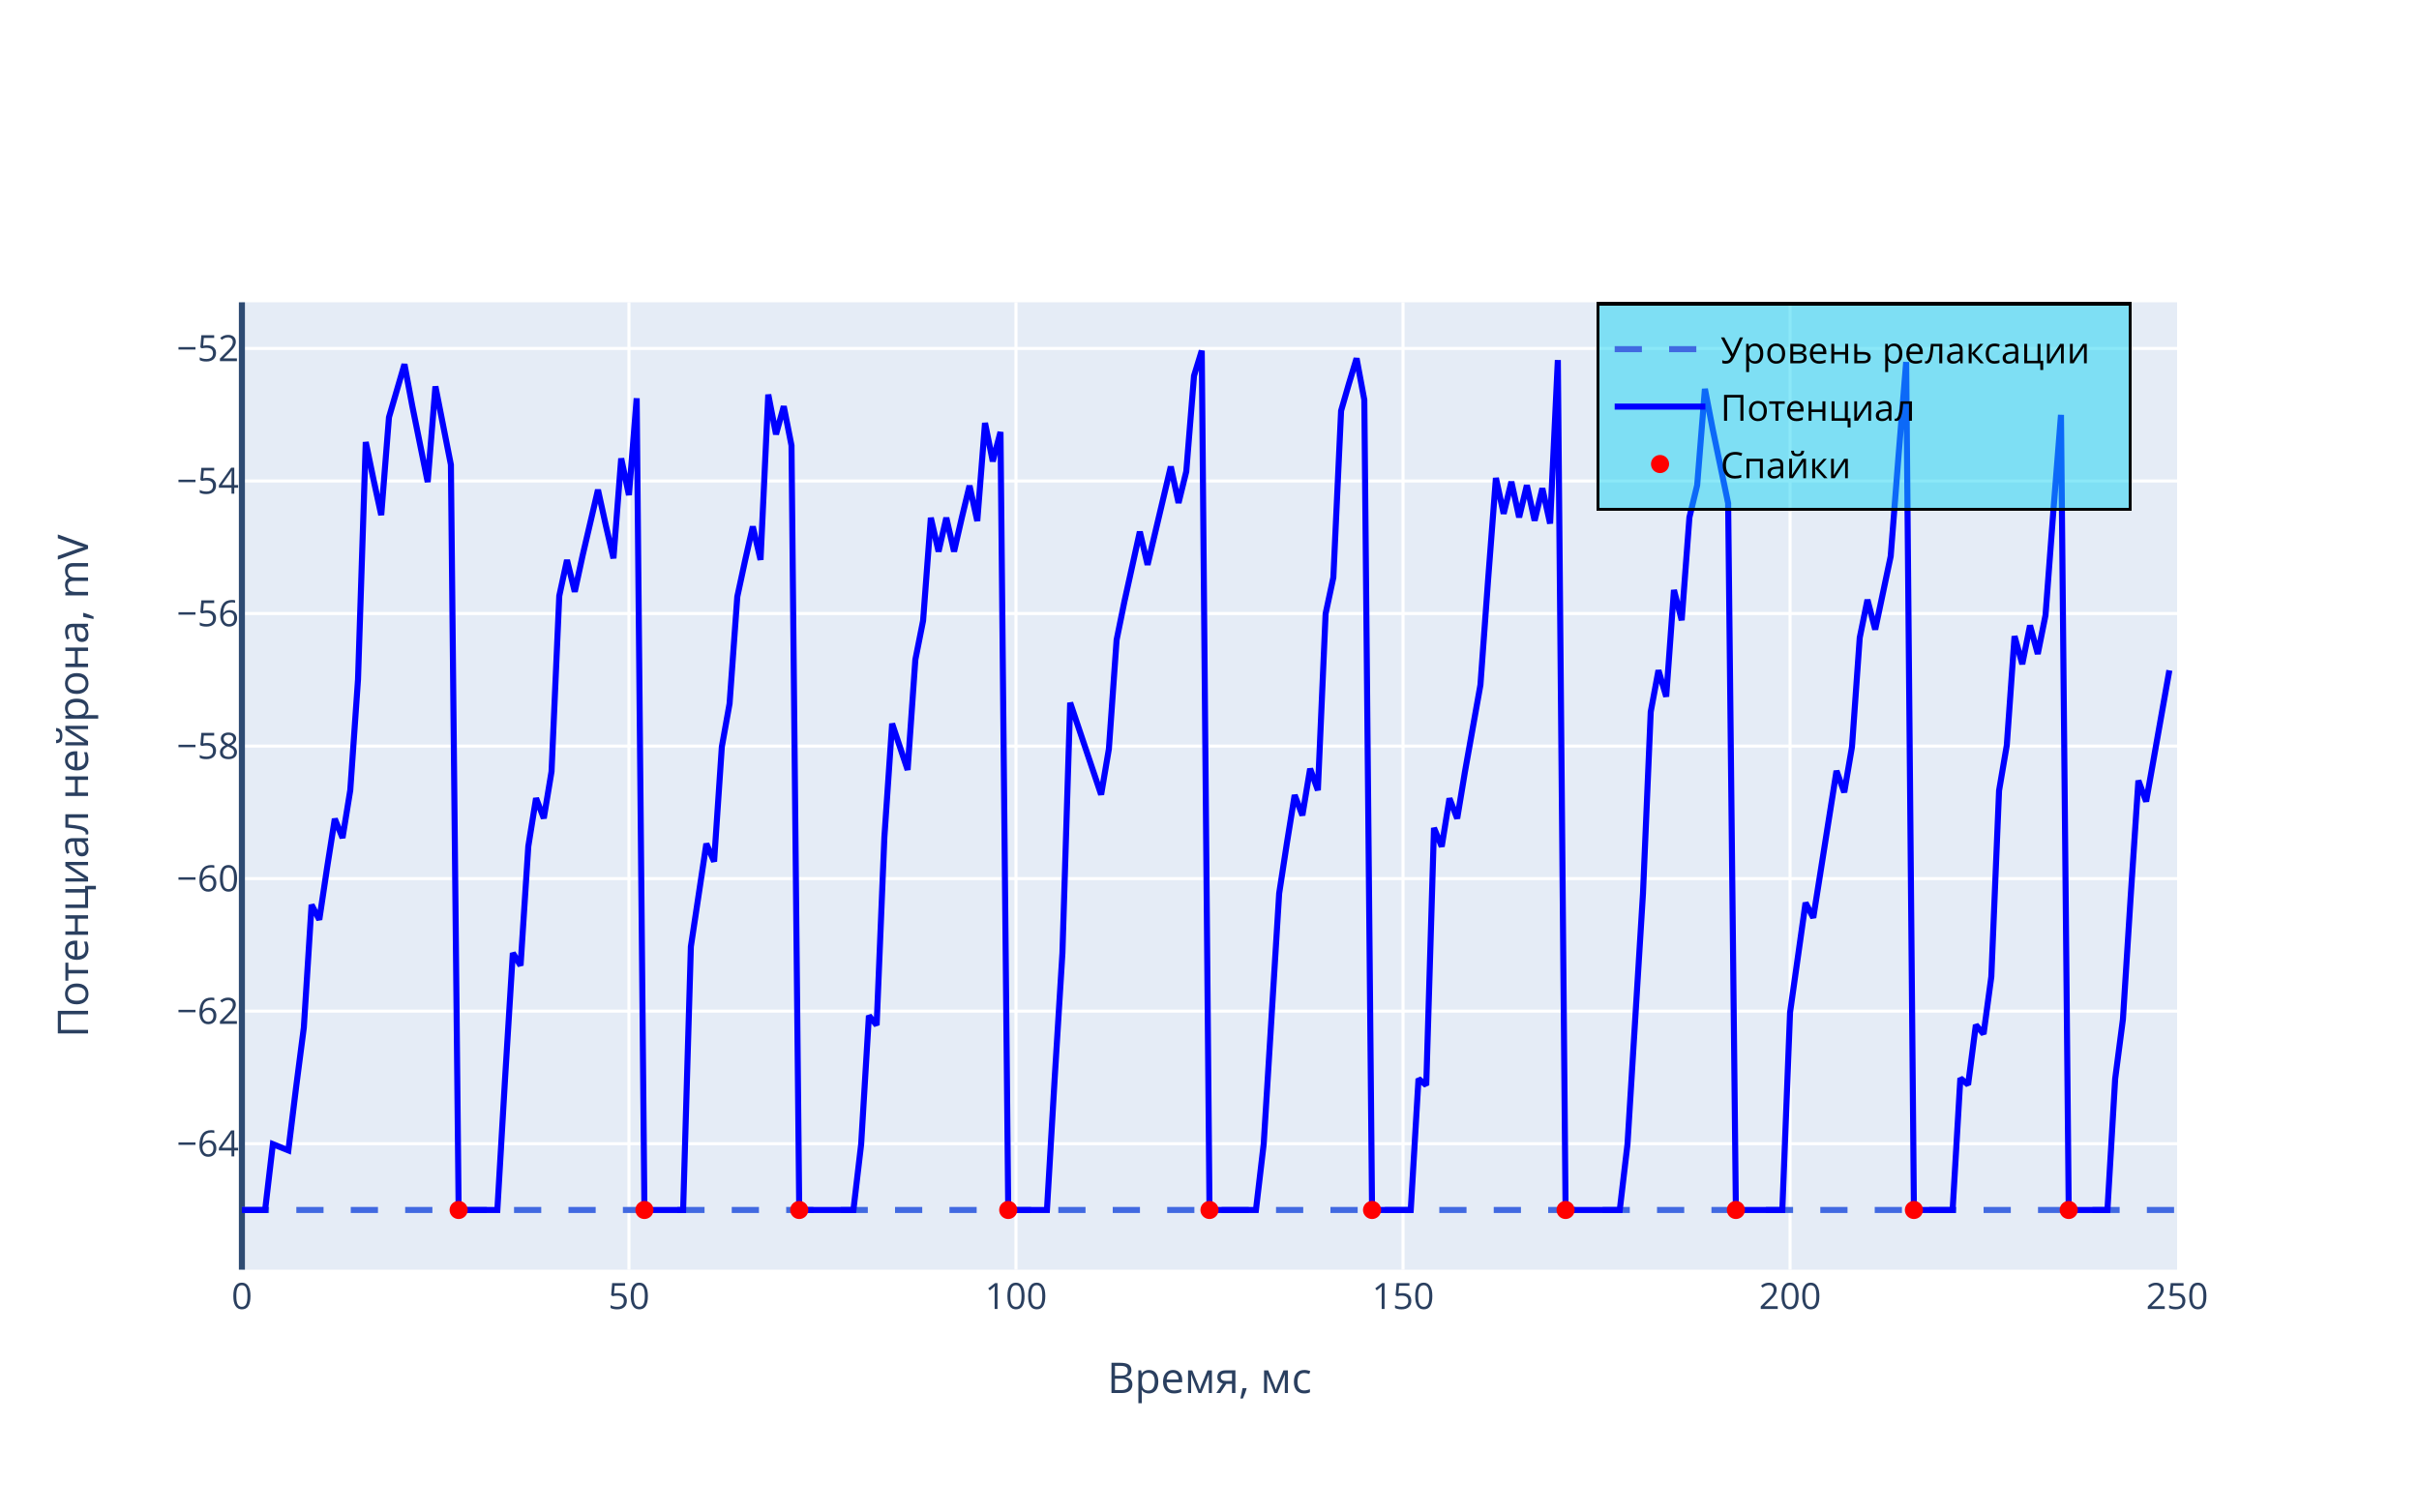
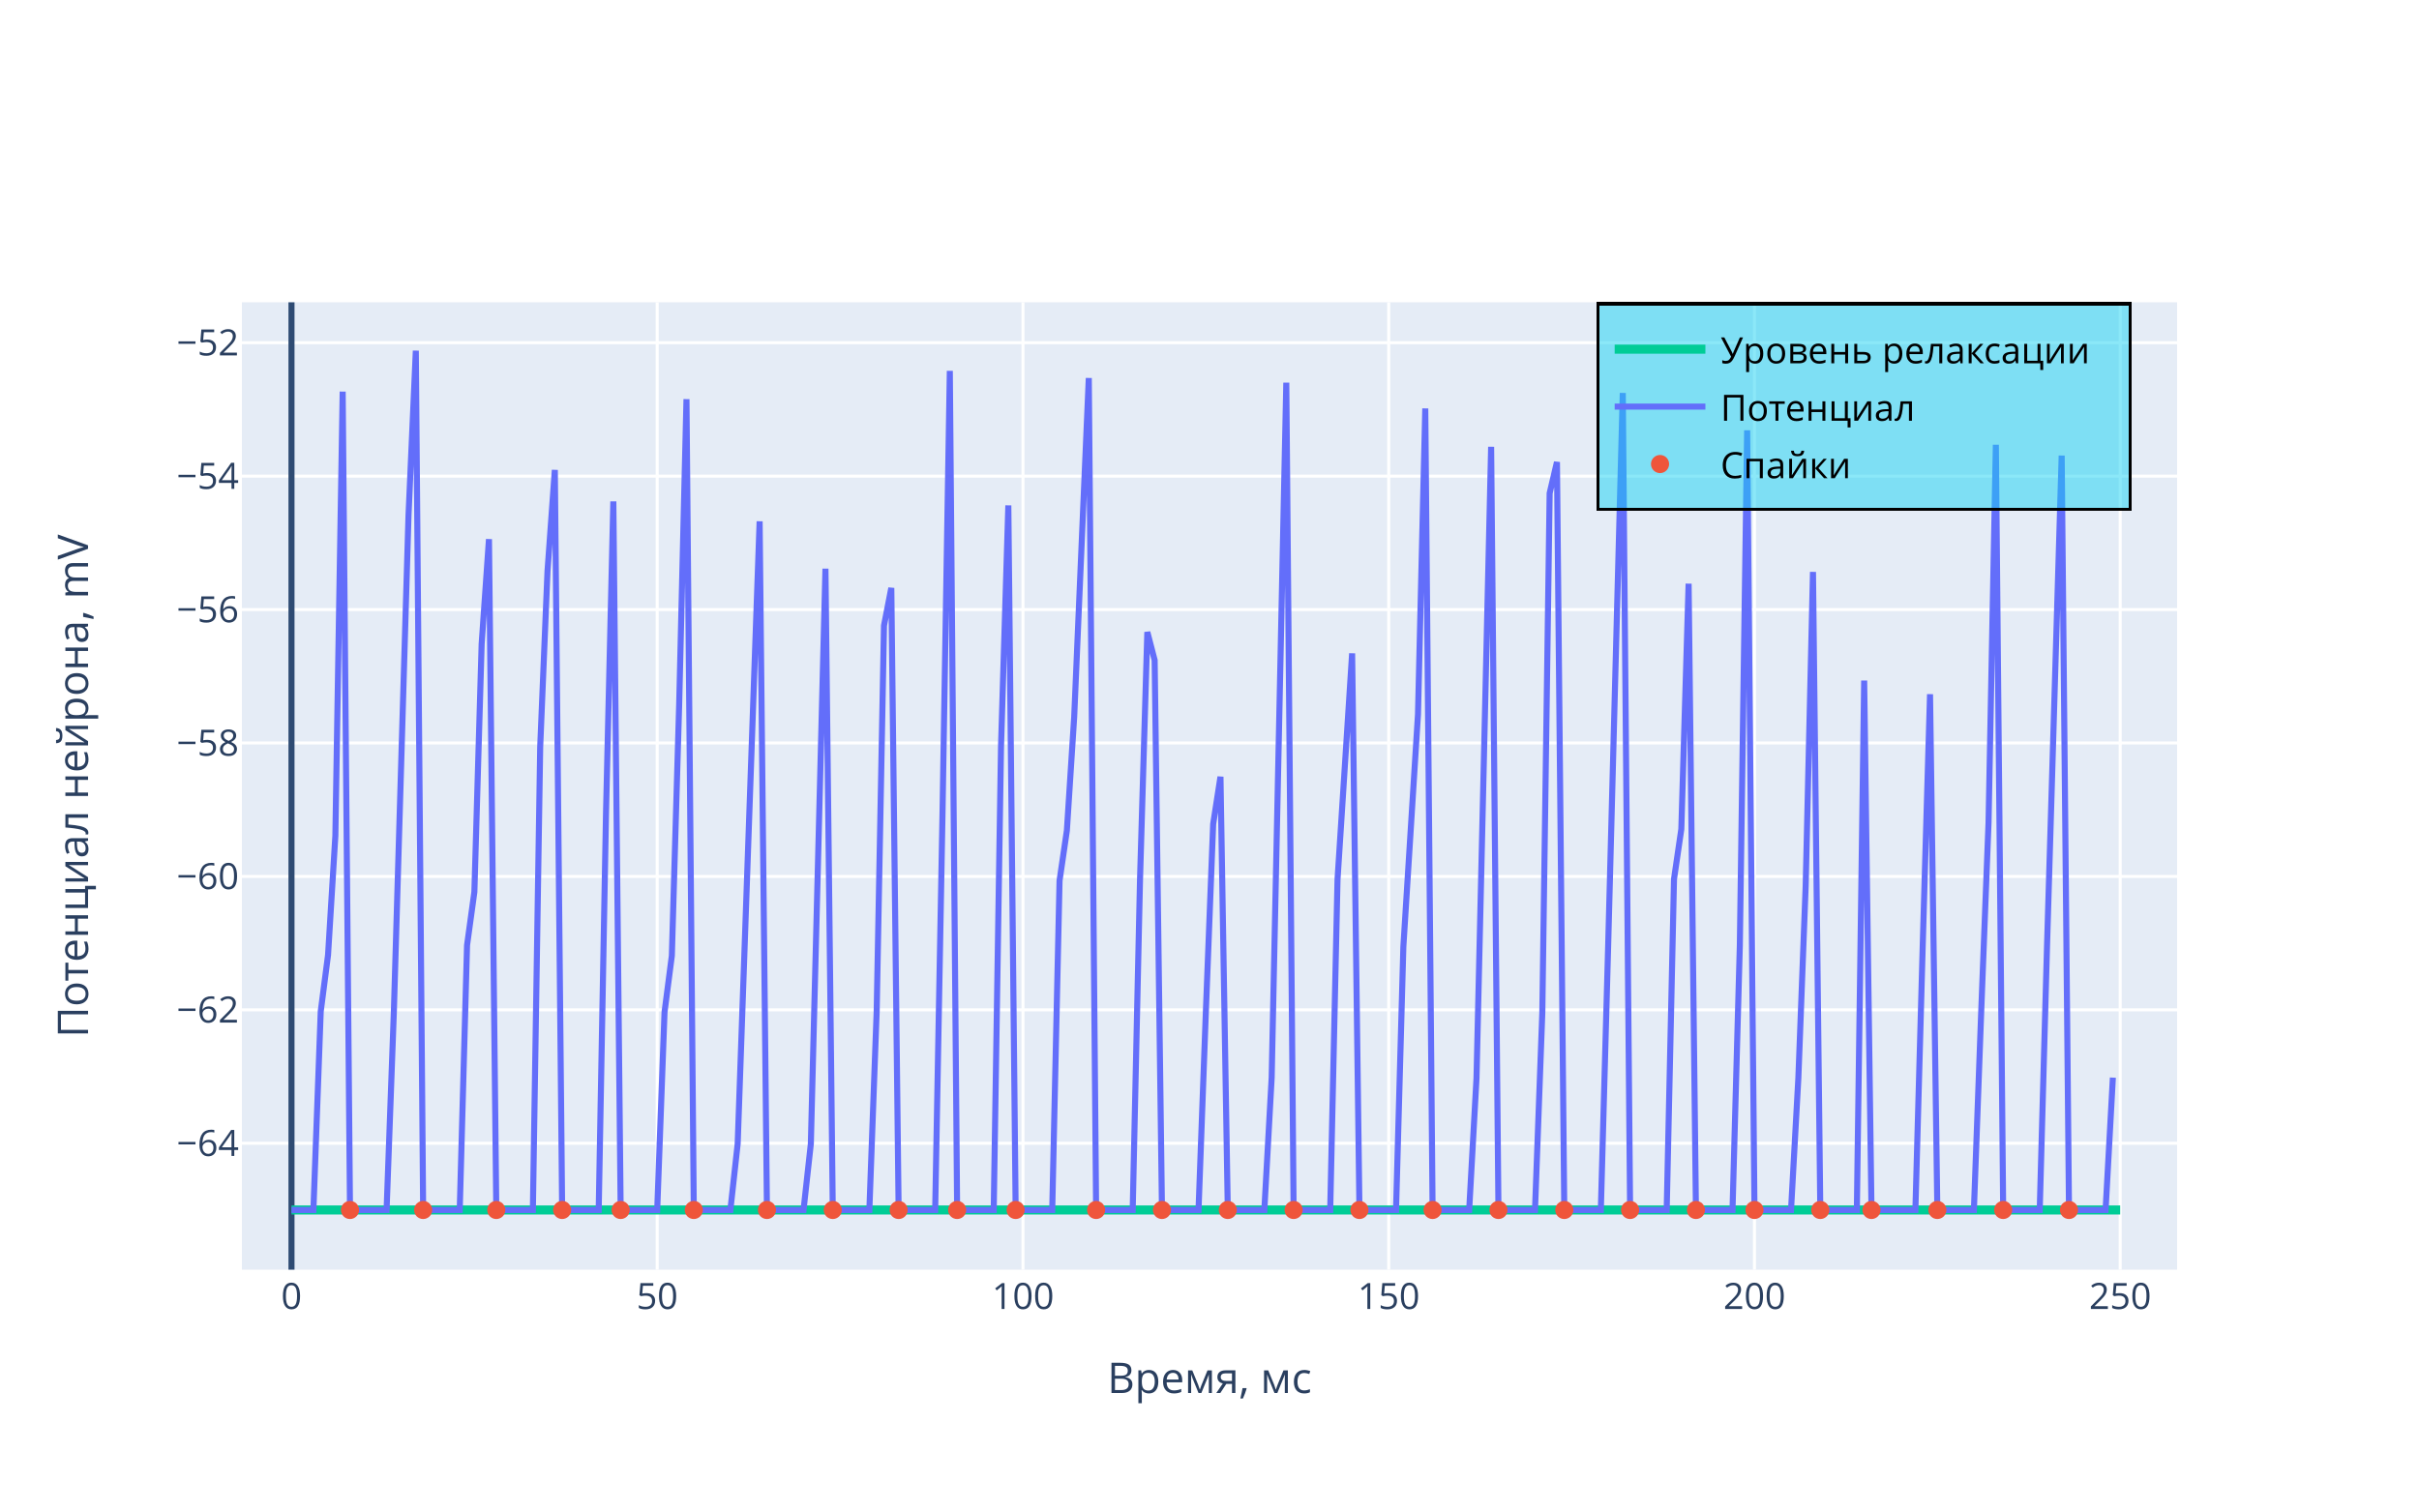
<svg xmlns="http://www.w3.org/2000/svg" class="main-svg" width="800" height="500" style="" viewBox="0 0 800 500">
  <rect x="0" y="0" width="800" height="500" style="fill: rgb(255, 255, 255); fill-opacity: 1;" />
-   <defs id="defs-ab6179">
+   <defs id="defs-a1946f">
    <g class="clips">
-       <clipPath id="clipab6179xyplot" class="plotclip">
+       <clipPath id="clipa1946fxyplot" class="plotclip">
        <rect width="640" height="320" />
      </clipPath>
-       <clipPath class="axesclip" id="clipab6179x">
+       <clipPath class="axesclip" id="clipa1946fx">
        <rect x="80" y="0" width="640" height="500" />
      </clipPath>
-       <clipPath class="axesclip" id="clipab6179y">
+       <clipPath class="axesclip" id="clipa1946fy">
        <rect x="0" y="100" width="800" height="320" />
      </clipPath>
-       <clipPath class="axesclip" id="clipab6179xy">
+       <clipPath class="axesclip" id="clipa1946fxy">
        <rect x="80" y="100" width="640" height="320" />
      </clipPath>
    </g>
    <g class="gradients" />
  </defs>
  <g class="bglayer">
    <rect class="bg" x="80" y="100" width="640" height="320" style="fill: rgb(229, 236, 246); fill-opacity: 1; stroke-width: 0;" />
  </g>
  <g class="layer-below">
    <g class="imagelayer" />
    <g class="shapelayer" />
  </g>
  <g class="cartesianlayer">
    <g class="subplot xy">
      <g class="layer-subplot">
        <g class="shapelayer" />
        <g class="imagelayer" />
      </g>
      <g class="gridlayer">
        <g class="x">
-           <path class="xgrid crisp" transform="translate(208,0)" d="M0,100v320" style="stroke: rgb(255, 255, 255); stroke-opacity: 1; stroke-width: 1px;" />
-           <path class="xgrid crisp" transform="translate(336,0)" d="M0,100v320" style="stroke: rgb(255, 255, 255); stroke-opacity: 1; stroke-width: 1px;" />
-           <path class="xgrid crisp" transform="translate(464,0)" d="M0,100v320" style="stroke: rgb(255, 255, 255); stroke-opacity: 1; stroke-width: 1px;" />
-           <path class="xgrid crisp" transform="translate(592,0)" d="M0,100v320" style="stroke: rgb(255, 255, 255); stroke-opacity: 1; stroke-width: 1px;" />
+           <path class="xgrid crisp" transform="translate(217.35,0)" d="M0,100v320" style="stroke: rgb(255, 255, 255); stroke-opacity: 1; stroke-width: 1px;" />
+           <path class="xgrid crisp" transform="translate(338.31,0)" d="M0,100v320" style="stroke: rgb(255, 255, 255); stroke-opacity: 1; stroke-width: 1px;" />
+           <path class="xgrid crisp" transform="translate(459.27,0)" d="M0,100v320" style="stroke: rgb(255, 255, 255); stroke-opacity: 1; stroke-width: 1px;" />
+           <path class="xgrid crisp" transform="translate(580.23,0)" d="M0,100v320" style="stroke: rgb(255, 255, 255); stroke-opacity: 1; stroke-width: 1px;" />
+           <path class="xgrid crisp" transform="translate(701.18,0)" d="M0,100v320" style="stroke: rgb(255, 255, 255); stroke-opacity: 1; stroke-width: 1px;" />
        </g>
        <g class="y">
-           <path class="ygrid crisp" transform="translate(0,378.33)" d="M80,0h640" style="stroke: rgb(255, 255, 255); stroke-opacity: 1; stroke-width: 1px;" />
-           <path class="ygrid crisp" transform="translate(0,334.48)" d="M80,0h640" style="stroke: rgb(255, 255, 255); stroke-opacity: 1; stroke-width: 1px;" />
-           <path class="ygrid crisp" transform="translate(0,290.64)" d="M80,0h640" style="stroke: rgb(255, 255, 255); stroke-opacity: 1; stroke-width: 1px;" />
-           <path class="ygrid crisp" transform="translate(0,246.8)" d="M80,0h640" style="stroke: rgb(255, 255, 255); stroke-opacity: 1; stroke-width: 1px;" />
-           <path class="ygrid crisp" transform="translate(0,202.95)" d="M80,0h640" style="stroke: rgb(255, 255, 255); stroke-opacity: 1; stroke-width: 1px;" />
-           <path class="ygrid crisp" transform="translate(0,159.11)" d="M80,0h640" style="stroke: rgb(255, 255, 255); stroke-opacity: 1; stroke-width: 1px;" />
-           <path class="ygrid crisp" transform="translate(0,115.26)" d="M80,0h640" style="stroke: rgb(255, 255, 255); stroke-opacity: 1; stroke-width: 1px;" />
+           <path class="ygrid crisp" transform="translate(0,378.18)" d="M80,0h640" style="stroke: rgb(255, 255, 255); stroke-opacity: 1; stroke-width: 1px;" />
+           <path class="ygrid crisp" transform="translate(0,334.05)" d="M80,0h640" style="stroke: rgb(255, 255, 255); stroke-opacity: 1; stroke-width: 1px;" />
+           <path class="ygrid crisp" transform="translate(0,289.91)" d="M80,0h640" style="stroke: rgb(255, 255, 255); stroke-opacity: 1; stroke-width: 1px;" />
+           <path class="ygrid crisp" transform="translate(0,245.77)" d="M80,0h640" style="stroke: rgb(255, 255, 255); stroke-opacity: 1; stroke-width: 1px;" />
+           <path class="ygrid crisp" transform="translate(0,201.64)" d="M80,0h640" style="stroke: rgb(255, 255, 255); stroke-opacity: 1; stroke-width: 1px;" />
+           <path class="ygrid crisp" transform="translate(0,157.5)" d="M80,0h640" style="stroke: rgb(255, 255, 255); stroke-opacity: 1; stroke-width: 1px;" />
+           <path class="ygrid crisp" transform="translate(0,113.36)" d="M80,0h640" style="stroke: rgb(255, 255, 255); stroke-opacity: 1; stroke-width: 1px;" />
        </g>
      </g>
      <g class="zerolinelayer">
-         <path class="xzl zl crisp" transform="translate(80,0)" d="M0,100v320" style="stroke: rgb(46, 75, 115); stroke-opacity: 1; stroke-width: 2px;" />
+         <path class="xzl zl crisp" transform="translate(96.4,0)" d="M0,100v320" style="stroke: rgb(46, 75, 115); stroke-opacity: 1; stroke-width: 2px;" />
      </g>
      <path class="xlines-below" />
      <path class="ylines-below" />
      <g class="overlines-below" />
      <g class="xaxislayer-below" />
      <g class="yaxislayer-below" />
      <g class="overaxes-below" />
-       <g class="plot" transform="translate(80, 100)" clip-path="url('#clipab6179xyplot')">
+       <g class="plot" transform="translate(80, 100)" clip-path="url('#clipa1946fxyplot')">
        <g class="scatterlayer mlayer">
-           <g class="trace scatter traced00b2b62-f6f3-4938-b02b-cd293ca7636c" style="stroke-miterlimit: 2; opacity: 1;">
+           <g class="trace scatter trace1aacc60c-46f0-4ff7-a05c-959d903c5d66" style="stroke-miterlimit: 2; opacity: 1;">
            <g class="fills" />
            <g class="errorbars" />
            <g class="lines">
-               <path class="js-line" d="M0,300.25L640,300.25" style="vector-effect: non-scaling-stroke; fill: none; stroke: rgb(65, 105, 225); stroke-opacity: 1; stroke-width: 2px; opacity: 1; stroke-dasharray: 9px, 9px;" />
+               <path class="js-line" d="M16.4,300.25L621.18,300.25" style="vector-effect: non-scaling-stroke; fill: none; stroke: rgb(0, 204, 150); stroke-opacity: 1; stroke-width: 3px; opacity: 1;" />
            </g>
            <g class="points" />
            <g class="text" />
          </g>
-           <g class="trace scatter trace5e21305f-dc2d-4767-8a57-55933a7e9024" style="stroke-miterlimit: 2; opacity: 1;">
+           <g class="trace scatter trace7c05cce0-8222-4cb8-ab54-c8e8aa248146" style="stroke-miterlimit: 2; opacity: 1;">
            <g class="fills" />
            <g class="errorbars" />
            <g class="lines">
-               <path class="js-line" d="M0,300.25L7.68,300.25L10.24,278.47L15.36,280.54L17.92,259.72L20.48,239.92L23.04,199.3L25.6,204.22L28.16,187.13L30.72,170.86L33.28,177.17L35.84,161.39L38.4,124.78L40.96,46.22L43.52,58.61L46.08,70.39L48.64,38.04L53.76,20.49L56.32,34.14L61.44,59.46L64,27.82L69.12,53.74L71.68,300.25L84.48,300.25L87.04,256.69L89.6,215.25L92.16,219.39L94.72,179.95L97.28,164.04L99.84,170.68L102.4,155.22L104.96,97.12L107.52,85.25L110.08,95.74L112.64,83.93L117.76,62.02L120.32,73.64L122.88,84.69L125.44,51.64L128,63.77L130.56,31.74L133.12,300.25L135.68,300.25L145.92,300.25L148.48,213.13L153.6,179.09L156.16,185L158.72,147.06L161.28,132.75L163.84,97.36L166.4,85.48L168.96,74.17L171.52,85.2L174.08,30.52L176.64,43.67L179.2,34.4L181.76,47.37L184.32,300.25L186.88,300.25L202.24,300.25L204.8,278.47L207.36,235.98L209.92,239.11L212.48,176.92L215.04,139.37L220.16,154.68L222.72,118.22L225.28,105.32L227.84,71.27L230.4,82.44L232.96,71.28L235.52,82.44L238.08,71.28L240.64,60.67L243.2,72.35L245.76,39.91L248.32,52.61L250.88,42.9L253.44,300.25L266.24,300.25L268.8,256.69L271.36,215.26L273.92,132.45L284.16,162.86L286.72,147.78L289.28,111.66L291.84,99.08L296.96,75.88L299.52,86.83L307.2,54.35L309.76,66.35L312.32,55.97L314.88,24.32L317.44,16L320,300.25L335.36,300.25L337.92,278.47L343.04,195.54L345.6,178.87L348.16,163.01L350.72,169.7L353.28,154.29L355.84,161.41L358.4,103.01L360.96,91.02L363.52,35.89L366.08,27L368.64,18.54L371.2,32.28L373.76,300.25L376.32,300.25L386.56,300.25L389.12,256.86L391.68,258.98L394.24,173.87L396.8,180.03L399.36,164.11L401.92,170.75L404.48,155.29L409.6,126.58L412.16,91.49L414.72,58.11L417.28,69.92L419.84,59.37L422.4,71.12L424.96,60.52L427.52,72.21L430.08,61.55L432.64,73.19L435.2,19.1L437.76,300.25L455.68,300.25L458.24,278.47L463.36,195.55L465.92,135.48L468.48,121.74L471.04,130.44L473.6,95.16L476.16,105.17L478.72,71.12L481.28,60.51L483.84,28.64L486.4,41.89L491.52,66.48L494.08,300.25L509.44,300.25L512,234.91L517.12,198.63L519.68,203.58L527.36,155L529.92,162.09L532.48,147.04L535.04,110.95L537.6,98.4L540.16,108.24L545.28,84.02L547.84,51.18L550.4,19.76L552.96,300.25L565.76,300.25L568.32,256.68L570.88,258.81L573.44,239.05L576,242.03L578.56,223.09L581.12,161.52L583.68,146.5L586.24,110.44L588.8,119.69L591.36,106.89L593.92,116.32L596.48,103.51L599.04,69.55L601.6,37.24L604.16,300.25L616.96,300.25L619.52,256.86L622.08,237.2L624.64,196.71L627.2,158.2L629.76,165.13L637.44,121.74" style="vector-effect: non-scaling-stroke; fill: none; stroke: rgb(0, 0, 255); stroke-opacity: 1; stroke-width: 2px; opacity: 1;" />
+               <path class="js-line" d="M16.4,300.25L23.65,300.25L26.07,234.58L28.49,215.9L30.91,176.48L33.33,29.54L35.75,300.25L47.85,300.25L50.26,234.57L55.1,70.47L57.52,16L59.94,300.25L62.36,300.25L72.04,300.25L74.46,212.69L76.88,195.07L79.29,113L81.71,78.35L84.13,300.25L96.23,300.25L98.65,147.13L101.07,88.92L103.49,55.45L105.91,300.25L108.32,300.25L118,300.25L120.42,168.91L122.84,65.86L125.26,300.25L137.35,300.25L139.77,234.83L142.19,216.13L144.61,133.09L147.03,32.04L149.45,300.25L161.55,300.25L163.96,278.36L171.22,72.45L173.64,300.25L185.74,300.25L188.16,278.36L192.99,88.11L195.41,300.25L207.51,300.25L209.93,234.58L212.35,106.94L214.77,94.48L217.19,300.25L219.61,300.25L229.28,300.25L231.7,169.27L234.12,22.68L236.54,300.25L248.64,300.25L251.05,147.01L253.47,67.18L255.89,300.25L267.99,300.25L270.41,191.31L272.83,174.73L275.25,137.18L280.08,25.05L282.5,300.25L294.6,300.25L297.02,191.04L299.44,109.07L301.86,118.39L304.28,300.25L306.69,300.25L316.37,300.25L318.79,234.83L321.21,172.6L323.63,156.94L326.05,300.25L328.47,300.25L338.14,300.25L340.56,256.47L345.4,26.59L347.82,300.25L359.92,300.25L362.34,190.91L367.17,116.13L369.59,300.25L381.69,300.25L384.11,213.2L388.95,136.31L391.36,35.11L393.78,300.25L396.2,300.25L405.88,300.25L408.3,256.72L413.14,47.8L415.56,300.25L427.65,300.25L430.07,234.83L432.49,63.15L434.91,52.83L437.33,300.25L439.75,300.25L449.42,300.25L451.84,212.94L456.68,29.99L459.1,300.25L471.2,300.25L473.62,190.8L476.04,174.25L478.45,93.08L480.87,300.25L483.29,300.25L492.97,300.25L495.39,212.69L497.81,42.34L500.23,300.25L512.32,300.25L514.74,256.72L517.16,193.17L519.58,89.19L522,300.25L524.42,300.25L534.09,300.25L536.51,125.13L538.93,300.25L541.35,300.25L553.45,300.25L555.87,212.94L558.29,129.64L560.71,300.25L572.8,300.25L575.22,234.58L577.64,172.12L580.06,47.13L582.48,300.25L584.9,300.25L594.57,300.25L596.99,212.69L601.83,50.71L604.25,300.25L616.35,300.25L618.76,256.47" style="vector-effect: non-scaling-stroke; fill: none; stroke: rgb(99, 110, 250); stroke-opacity: 1; stroke-width: 2px; opacity: 1;" />
            </g>
            <g class="points" />
            <g class="text" />
          </g>
-           <g class="trace scatter trace0925702d-c104-47aa-a6a1-ed76e6554675" style="stroke-miterlimit: 2; opacity: 1;">
+           <g class="trace scatter trace1734accd-51f2-407d-a3d0-cf6378fe0af5" style="stroke-miterlimit: 2; opacity: 1;">
            <g class="fills" />
            <g class="errorbars" />
            <g class="lines" />
            <g class="points">
-               <path class="point" transform="translate(71.68,300.25)" d="M3,0A3,3 0 1,1 0,-3A3,3 0 0,1 3,0Z" style="opacity: 1; stroke-width: 0px; fill: rgb(255, 0, 0); fill-opacity: 1;" />
-               <path class="point" transform="translate(133.12,300.25)" d="M3,0A3,3 0 1,1 0,-3A3,3 0 0,1 3,0Z" style="opacity: 1; stroke-width: 0px; fill: rgb(255, 0, 0); fill-opacity: 1;" />
-               <path class="point" transform="translate(184.32,300.25)" d="M3,0A3,3 0 1,1 0,-3A3,3 0 0,1 3,0Z" style="opacity: 1; stroke-width: 0px; fill: rgb(255, 0, 0); fill-opacity: 1;" />
-               <path class="point" transform="translate(253.44,300.25)" d="M3,0A3,3 0 1,1 0,-3A3,3 0 0,1 3,0Z" style="opacity: 1; stroke-width: 0px; fill: rgb(255, 0, 0); fill-opacity: 1;" />
-               <path class="point" transform="translate(320,300.25)" d="M3,0A3,3 0 1,1 0,-3A3,3 0 0,1 3,0Z" style="opacity: 1; stroke-width: 0px; fill: rgb(255, 0, 0); fill-opacity: 1;" />
-               <path class="point" transform="translate(373.76,300.25)" d="M3,0A3,3 0 1,1 0,-3A3,3 0 0,1 3,0Z" style="opacity: 1; stroke-width: 0px; fill: rgb(255, 0, 0); fill-opacity: 1;" />
-               <path class="point" transform="translate(437.76,300.25)" d="M3,0A3,3 0 1,1 0,-3A3,3 0 0,1 3,0Z" style="opacity: 1; stroke-width: 0px; fill: rgb(255, 0, 0); fill-opacity: 1;" />
-               <path class="point" transform="translate(494.08,300.25)" d="M3,0A3,3 0 1,1 0,-3A3,3 0 0,1 3,0Z" style="opacity: 1; stroke-width: 0px; fill: rgb(255, 0, 0); fill-opacity: 1;" />
-               <path class="point" transform="translate(552.96,300.25)" d="M3,0A3,3 0 1,1 0,-3A3,3 0 0,1 3,0Z" style="opacity: 1; stroke-width: 0px; fill: rgb(255, 0, 0); fill-opacity: 1;" />
-               <path class="point" transform="translate(604.16,300.25)" d="M3,0A3,3 0 1,1 0,-3A3,3 0 0,1 3,0Z" style="opacity: 1; stroke-width: 0px; fill: rgb(255, 0, 0); fill-opacity: 1;" />
+               <path class="point" transform="translate(35.75,300.25)" d="M3,0A3,3 0 1,1 0,-3A3,3 0 0,1 3,0Z" style="opacity: 1; stroke-width: 0px; fill: rgb(239, 85, 59); fill-opacity: 1;" />
+               <path class="point" transform="translate(59.94,300.25)" d="M3,0A3,3 0 1,1 0,-3A3,3 0 0,1 3,0Z" style="opacity: 1; stroke-width: 0px; fill: rgb(239, 85, 59); fill-opacity: 1;" />
+               <path class="point" transform="translate(84.13,300.25)" d="M3,0A3,3 0 1,1 0,-3A3,3 0 0,1 3,0Z" style="opacity: 1; stroke-width: 0px; fill: rgb(239, 85, 59); fill-opacity: 1;" />
+               <path class="point" transform="translate(105.91,300.25)" d="M3,0A3,3 0 1,1 0,-3A3,3 0 0,1 3,0Z" style="opacity: 1; stroke-width: 0px; fill: rgb(239, 85, 59); fill-opacity: 1;" />
+               <path class="point" transform="translate(125.26,300.25)" d="M3,0A3,3 0 1,1 0,-3A3,3 0 0,1 3,0Z" style="opacity: 1; stroke-width: 0px; fill: rgb(239, 85, 59); fill-opacity: 1;" />
+               <path class="point" transform="translate(149.45,300.25)" d="M3,0A3,3 0 1,1 0,-3A3,3 0 0,1 3,0Z" style="opacity: 1; stroke-width: 0px; fill: rgb(239, 85, 59); fill-opacity: 1;" />
+               <path class="point" transform="translate(173.64,300.25)" d="M3,0A3,3 0 1,1 0,-3A3,3 0 0,1 3,0Z" style="opacity: 1; stroke-width: 0px; fill: rgb(239, 85, 59); fill-opacity: 1;" />
+               <path class="point" transform="translate(195.41,300.25)" d="M3,0A3,3 0 1,1 0,-3A3,3 0 0,1 3,0Z" style="opacity: 1; stroke-width: 0px; fill: rgb(239, 85, 59); fill-opacity: 1;" />
+               <path class="point" transform="translate(217.19,300.25)" d="M3,0A3,3 0 1,1 0,-3A3,3 0 0,1 3,0Z" style="opacity: 1; stroke-width: 0px; fill: rgb(239, 85, 59); fill-opacity: 1;" />
+               <path class="point" transform="translate(236.54,300.25)" d="M3,0A3,3 0 1,1 0,-3A3,3 0 0,1 3,0Z" style="opacity: 1; stroke-width: 0px; fill: rgb(239, 85, 59); fill-opacity: 1;" />
+               <path class="point" transform="translate(255.89,300.25)" d="M3,0A3,3 0 1,1 0,-3A3,3 0 0,1 3,0Z" style="opacity: 1; stroke-width: 0px; fill: rgb(239, 85, 59); fill-opacity: 1;" />
+               <path class="point" transform="translate(282.5,300.25)" d="M3,0A3,3 0 1,1 0,-3A3,3 0 0,1 3,0Z" style="opacity: 1; stroke-width: 0px; fill: rgb(239, 85, 59); fill-opacity: 1;" />
+               <path class="point" transform="translate(304.28,300.25)" d="M3,0A3,3 0 1,1 0,-3A3,3 0 0,1 3,0Z" style="opacity: 1; stroke-width: 0px; fill: rgb(239, 85, 59); fill-opacity: 1;" />
+               <path class="point" transform="translate(326.05,300.25)" d="M3,0A3,3 0 1,1 0,-3A3,3 0 0,1 3,0Z" style="opacity: 1; stroke-width: 0px; fill: rgb(239, 85, 59); fill-opacity: 1;" />
+               <path class="point" transform="translate(347.82,300.25)" d="M3,0A3,3 0 1,1 0,-3A3,3 0 0,1 3,0Z" style="opacity: 1; stroke-width: 0px; fill: rgb(239, 85, 59); fill-opacity: 1;" />
+               <path class="point" transform="translate(369.59,300.25)" d="M3,0A3,3 0 1,1 0,-3A3,3 0 0,1 3,0Z" style="opacity: 1; stroke-width: 0px; fill: rgb(239, 85, 59); fill-opacity: 1;" />
+               <path class="point" transform="translate(393.78,300.25)" d="M3,0A3,3 0 1,1 0,-3A3,3 0 0,1 3,0Z" style="opacity: 1; stroke-width: 0px; fill: rgb(239, 85, 59); fill-opacity: 1;" />
+               <path class="point" transform="translate(415.56,300.25)" d="M3,0A3,3 0 1,1 0,-3A3,3 0 0,1 3,0Z" style="opacity: 1; stroke-width: 0px; fill: rgb(239, 85, 59); fill-opacity: 1;" />
+               <path class="point" transform="translate(437.33,300.25)" d="M3,0A3,3 0 1,1 0,-3A3,3 0 0,1 3,0Z" style="opacity: 1; stroke-width: 0px; fill: rgb(239, 85, 59); fill-opacity: 1;" />
+               <path class="point" transform="translate(459.1,300.25)" d="M3,0A3,3 0 1,1 0,-3A3,3 0 0,1 3,0Z" style="opacity: 1; stroke-width: 0px; fill: rgb(239, 85, 59); fill-opacity: 1;" />
+               <path class="point" transform="translate(480.87,300.25)" d="M3,0A3,3 0 1,1 0,-3A3,3 0 0,1 3,0Z" style="opacity: 1; stroke-width: 0px; fill: rgb(239, 85, 59); fill-opacity: 1;" />
+               <path class="point" transform="translate(500.23,300.25)" d="M3,0A3,3 0 1,1 0,-3A3,3 0 0,1 3,0Z" style="opacity: 1; stroke-width: 0px; fill: rgb(239, 85, 59); fill-opacity: 1;" />
+               <path class="point" transform="translate(522,300.25)" d="M3,0A3,3 0 1,1 0,-3A3,3 0 0,1 3,0Z" style="opacity: 1; stroke-width: 0px; fill: rgb(239, 85, 59); fill-opacity: 1;" />
+               <path class="point" transform="translate(538.93,300.25)" d="M3,0A3,3 0 1,1 0,-3A3,3 0 0,1 3,0Z" style="opacity: 1; stroke-width: 0px; fill: rgb(239, 85, 59); fill-opacity: 1;" />
+               <path class="point" transform="translate(560.71,300.25)" d="M3,0A3,3 0 1,1 0,-3A3,3 0 0,1 3,0Z" style="opacity: 1; stroke-width: 0px; fill: rgb(239, 85, 59); fill-opacity: 1;" />
+               <path class="point" transform="translate(582.48,300.25)" d="M3,0A3,3 0 1,1 0,-3A3,3 0 0,1 3,0Z" style="opacity: 1; stroke-width: 0px; fill: rgb(239, 85, 59); fill-opacity: 1;" />
+               <path class="point" transform="translate(604.25,300.25)" d="M3,0A3,3 0 1,1 0,-3A3,3 0 0,1 3,0Z" style="opacity: 1; stroke-width: 0px; fill: rgb(239, 85, 59); fill-opacity: 1;" />
            </g>
            <g class="text" />
          </g>
        </g>
      </g>
      <g class="overplot" />
      <path class="xlines-above crisp" d="M0,0" style="fill: none;" />
      <path class="ylines-above crisp" d="M0,0" style="fill: none;" />
      <g class="overlines-above" />
      <g class="xaxislayer-above">
        <g class="xtick">
-           <text text-anchor="middle" x="0" y="433" transform="translate(80,0)" style="font-family: 'Open Sans', verdana, arial, sans-serif; font-size: 12px; fill: rgb(42, 63, 95); fill-opacity: 1; white-space: pre;">0</text>
-         </g>
-         <g class="xtick">
-           <text text-anchor="middle" x="0" y="433" transform="translate(208,0)" style="font-family: 'Open Sans', verdana, arial, sans-serif; font-size: 12px; fill: rgb(42, 63, 95); fill-opacity: 1; white-space: pre;">50</text>
-         </g>
-         <g class="xtick">
-           <text text-anchor="middle" x="0" y="433" transform="translate(336,0)" style="font-family: 'Open Sans', verdana, arial, sans-serif; font-size: 12px; fill: rgb(42, 63, 95); fill-opacity: 1; white-space: pre;">100</text>
-         </g>
-         <g class="xtick">
-           <text text-anchor="middle" x="0" y="433" transform="translate(464,0)" style="font-family: 'Open Sans', verdana, arial, sans-serif; font-size: 12px; fill: rgb(42, 63, 95); fill-opacity: 1; white-space: pre;">150</text>
-         </g>
-         <g class="xtick">
-           <text text-anchor="middle" x="0" y="433" transform="translate(592,0)" style="font-family: 'Open Sans', verdana, arial, sans-serif; font-size: 12px; fill: rgb(42, 63, 95); fill-opacity: 1; white-space: pre;">200</text>
-         </g>
-         <g class="xtick">
-           <text text-anchor="middle" x="0" y="433" transform="translate(720,0)" style="font-family: 'Open Sans', verdana, arial, sans-serif; font-size: 12px; fill: rgb(42, 63, 95); fill-opacity: 1; white-space: pre;">250</text>
+           <text text-anchor="middle" x="0" y="433" transform="translate(96.4,0)" style="font-family: 'Open Sans', verdana, arial, sans-serif; font-size: 12px; fill: rgb(42, 63, 95); fill-opacity: 1; white-space: pre;">0</text>
+         </g>
+         <g class="xtick">
+           <text text-anchor="middle" x="0" y="433" transform="translate(217.35,0)" style="font-family: 'Open Sans', verdana, arial, sans-serif; font-size: 12px; fill: rgb(42, 63, 95); fill-opacity: 1; white-space: pre;">50</text>
+         </g>
+         <g class="xtick">
+           <text text-anchor="middle" x="0" y="433" transform="translate(338.31,0)" style="font-family: 'Open Sans', verdana, arial, sans-serif; font-size: 12px; fill: rgb(42, 63, 95); fill-opacity: 1; white-space: pre;">100</text>
+         </g>
+         <g class="xtick">
+           <text text-anchor="middle" x="0" y="433" transform="translate(459.27,0)" style="font-family: 'Open Sans', verdana, arial, sans-serif; font-size: 12px; fill: rgb(42, 63, 95); fill-opacity: 1; white-space: pre;">150</text>
+         </g>
+         <g class="xtick">
+           <text text-anchor="middle" x="0" y="433" transform="translate(580.23,0)" style="font-family: 'Open Sans', verdana, arial, sans-serif; font-size: 12px; fill: rgb(42, 63, 95); fill-opacity: 1; white-space: pre;">200</text>
+         </g>
+         <g class="xtick">
+           <text text-anchor="middle" x="0" y="433" transform="translate(701.18,0)" style="font-family: 'Open Sans', verdana, arial, sans-serif; font-size: 12px; fill: rgb(42, 63, 95); fill-opacity: 1; white-space: pre;">250</text>
        </g>
      </g>
      <g class="yaxislayer-above">
        <g class="ytick">
-           <text text-anchor="end" x="79" y="4.2" transform="translate(0,378.33)" style="font-family: 'Open Sans', verdana, arial, sans-serif; font-size: 12px; fill: rgb(42, 63, 95); fill-opacity: 1; white-space: pre;">−64</text>
-         </g>
-         <g class="ytick">
-           <text text-anchor="end" x="79" y="4.2" transform="translate(0,334.48)" style="font-family: 'Open Sans', verdana, arial, sans-serif; font-size: 12px; fill: rgb(42, 63, 95); fill-opacity: 1; white-space: pre;">−62</text>
-         </g>
-         <g class="ytick">
-           <text text-anchor="end" x="79" y="4.2" transform="translate(0,290.64)" style="font-family: 'Open Sans', verdana, arial, sans-serif; font-size: 12px; fill: rgb(42, 63, 95); fill-opacity: 1; white-space: pre;">−60</text>
-         </g>
-         <g class="ytick">
-           <text text-anchor="end" x="79" y="4.2" transform="translate(0,246.8)" style="font-family: 'Open Sans', verdana, arial, sans-serif; font-size: 12px; fill: rgb(42, 63, 95); fill-opacity: 1; white-space: pre;">−58</text>
-         </g>
-         <g class="ytick">
-           <text text-anchor="end" x="79" y="4.2" transform="translate(0,202.95)" style="font-family: 'Open Sans', verdana, arial, sans-serif; font-size: 12px; fill: rgb(42, 63, 95); fill-opacity: 1; white-space: pre;">−56</text>
-         </g>
-         <g class="ytick">
-           <text text-anchor="end" x="79" y="4.2" transform="translate(0,159.11)" style="font-family: 'Open Sans', verdana, arial, sans-serif; font-size: 12px; fill: rgb(42, 63, 95); fill-opacity: 1; white-space: pre;">−54</text>
-         </g>
-         <g class="ytick">
-           <text text-anchor="end" x="79" y="4.2" transform="translate(0,115.26)" style="font-family: 'Open Sans', verdana, arial, sans-serif; font-size: 12px; fill: rgb(42, 63, 95); fill-opacity: 1; white-space: pre;">−52</text>
+           <text text-anchor="end" x="79" y="4.2" transform="translate(0,378.18)" style="font-family: 'Open Sans', verdana, arial, sans-serif; font-size: 12px; fill: rgb(42, 63, 95); fill-opacity: 1; white-space: pre;">−64</text>
+         </g>
+         <g class="ytick">
+           <text text-anchor="end" x="79" y="4.2" transform="translate(0,334.05)" style="font-family: 'Open Sans', verdana, arial, sans-serif; font-size: 12px; fill: rgb(42, 63, 95); fill-opacity: 1; white-space: pre;">−62</text>
+         </g>
+         <g class="ytick">
+           <text text-anchor="end" x="79" y="4.2" transform="translate(0,289.91)" style="font-family: 'Open Sans', verdana, arial, sans-serif; font-size: 12px; fill: rgb(42, 63, 95); fill-opacity: 1; white-space: pre;">−60</text>
+         </g>
+         <g class="ytick">
+           <text text-anchor="end" x="79" y="4.2" transform="translate(0,245.77)" style="font-family: 'Open Sans', verdana, arial, sans-serif; font-size: 12px; fill: rgb(42, 63, 95); fill-opacity: 1; white-space: pre;">−58</text>
+         </g>
+         <g class="ytick">
+           <text text-anchor="end" x="79" y="4.2" transform="translate(0,201.64)" style="font-family: 'Open Sans', verdana, arial, sans-serif; font-size: 12px; fill: rgb(42, 63, 95); fill-opacity: 1; white-space: pre;">−56</text>
+         </g>
+         <g class="ytick">
+           <text text-anchor="end" x="79" y="4.2" transform="translate(0,157.5)" style="font-family: 'Open Sans', verdana, arial, sans-serif; font-size: 12px; fill: rgb(42, 63, 95); fill-opacity: 1; white-space: pre;">−54</text>
+         </g>
+         <g class="ytick">
+           <text text-anchor="end" x="79" y="4.2" transform="translate(0,113.36)" style="font-family: 'Open Sans', verdana, arial, sans-serif; font-size: 12px; fill: rgb(42, 63, 95); fill-opacity: 1; white-space: pre;">−52</text>
        </g>
      </g>
      <g class="overaxes-above" />
    </g>
  </g>
  <g class="polarlayer" />
  <g class="ternarylayer" />
  <g class="geolayer" />
  <g class="funnelarealayer" />
  <g class="pielayer" />
  <g class="treemaplayer" />
  <g class="sunburstlayer" />
  <g class="glimages" />
-   <defs id="topdefs-ab6179">
+   <defs id="topdefs-a1946f">
    <g class="clips" />
-     <clipPath id="legendab6179">
+     <clipPath id="legenda1946f">
      <rect width="175" height="67" x="1" y="1" />
    </clipPath>
  </defs>
  <g class="layer-above">
    <g class="imagelayer" />
    <g class="shapelayer" />
  </g>
  <g class="infolayer">
    <g class="legend" pointer-events="all" transform="translate(528, 100)">
      <rect class="bg" shape-rendering="crispEdges" width="176" height="68" x="0.5" y="0.5" style="stroke: rgb(0, 0, 0); stroke-opacity: 1; fill: rgb(25, 211, 243); fill-opacity: 0.5; stroke-width: 1px;" />
-       <g class="scrollbox" transform="translate(0, 0)" clip-path="url('#legendab6179')">
+       <g class="scrollbox" transform="translate(0, 0)" clip-path="url('#legenda1946f')">
        <g class="groups">
          <g class="traces" transform="translate(1, 15.5)" style="opacity: 1;">
            <text class="legendtext user-select-none" text-anchor="start" x="40" y="4.68" style="font-family: 'Open Sans', verdana, arial, sans-serif; font-size: 12px; fill: rgb(0, 0, 0); fill-opacity: 1; white-space: pre;">Уровень релаксации</text>
            <g class="layers" style="opacity: 1;">
              <g class="legendfill" />
              <g class="legendlines">
-                 <path class="js-line" d="M5,0h30" style="fill: none; stroke: rgb(65, 105, 225); stroke-opacity: 1; stroke-dasharray: 9px, 9px; stroke-width: 2px;" />
+                 <path class="js-line" d="M5,0h30" style="fill: none; stroke: rgb(0, 204, 150); stroke-opacity: 1; stroke-width: 3px;" />
              </g>
              <g class="legendsymbols">
                <g class="legendpoints" />
              </g>
            </g>
            <rect class="legendtoggle" pointer-events="all" x="0" y="-9.5" width="169.25" height="19" style="cursor: pointer; fill: rgb(0, 0, 0); fill-opacity: 0;" />
          </g>
          <g class="traces" transform="translate(1, 34.5)" style="opacity: 1;">
            <text class="legendtext user-select-none" text-anchor="start" x="40" y="4.68" style="font-family: 'Open Sans', verdana, arial, sans-serif; font-size: 12px; fill: rgb(0, 0, 0); fill-opacity: 1; white-space: pre;">Потенциал</text>
            <g class="layers" style="opacity: 1;">
              <g class="legendfill" />
              <g class="legendlines">
-                 <path class="js-line" d="M5,0h30" style="fill: none; stroke: rgb(0, 0, 255); stroke-opacity: 1; stroke-width: 2px;" />
+                 <path class="js-line" d="M5,0h30" style="fill: none; stroke: rgb(99, 110, 250); stroke-opacity: 1; stroke-width: 2px;" />
              </g>
              <g class="legendsymbols">
                <g class="legendpoints" />
              </g>
            </g>
            <rect class="legendtoggle" pointer-events="all" x="0" y="-9.5" width="169.25" height="19" style="cursor: pointer; fill: rgb(0, 0, 0); fill-opacity: 0;" />
          </g>
          <g class="traces" transform="translate(1, 53.5)" style="opacity: 1;">
            <text class="legendtext user-select-none" text-anchor="start" x="40" y="4.68" style="font-family: 'Open Sans', verdana, arial, sans-serif; font-size: 12px; fill: rgb(0, 0, 0); fill-opacity: 1; white-space: pre;">Спайки</text>
            <g class="layers" style="opacity: 1;">
              <g class="legendfill" />
              <g class="legendlines" />
              <g class="legendsymbols">
                <g class="legendpoints">
-                   <path class="scatterpts" transform="translate(20,0)" d="M3,0A3,3 0 1,1 0,-3A3,3 0 0,1 3,0Z" style="opacity: 1; stroke-width: 0px; fill: rgb(255, 0, 0); fill-opacity: 1;" />
+                   <path class="scatterpts" transform="translate(20,0)" d="M3,0A3,3 0 1,1 0,-3A3,3 0 0,1 3,0Z" style="opacity: 1; stroke-width: 0px; fill: rgb(239, 85, 59); fill-opacity: 1;" />
                </g>
              </g>
            </g>
            <rect class="legendtoggle" pointer-events="all" x="0" y="-9.5" width="169.25" height="19" style="cursor: pointer; fill: rgb(0, 0, 0); fill-opacity: 0;" />
          </g>
        </g>
      </g>
      <rect class="scrollbar" rx="20" ry="3" width="0" height="0" x="0" y="0" style="fill: rgb(128, 139, 164); fill-opacity: 1;" />
    </g>
    <g class="g-gtitle" />
    <g class="g-xtitle">
      <text class="xtitle" x="400" y="460.8" text-anchor="middle" style="font-family: 'Open Sans', verdana, arial, sans-serif; font-size: 14px; fill: rgb(42, 63, 95); opacity: 1; font-weight: normal; white-space: pre;">Время, мс</text>
    </g>
    <g class="g-ytitle">
      <text class="ytitle" transform="rotate(-90,29.12188,260)" x="29.122" y="260" text-anchor="middle" style="font-family: 'Open Sans', verdana, arial, sans-serif; font-size: 14px; fill: rgb(42, 63, 95); opacity: 1; font-weight: normal; white-space: pre;">Потенциал нейрона, mV</text>
    </g>
  </g>
</svg>
